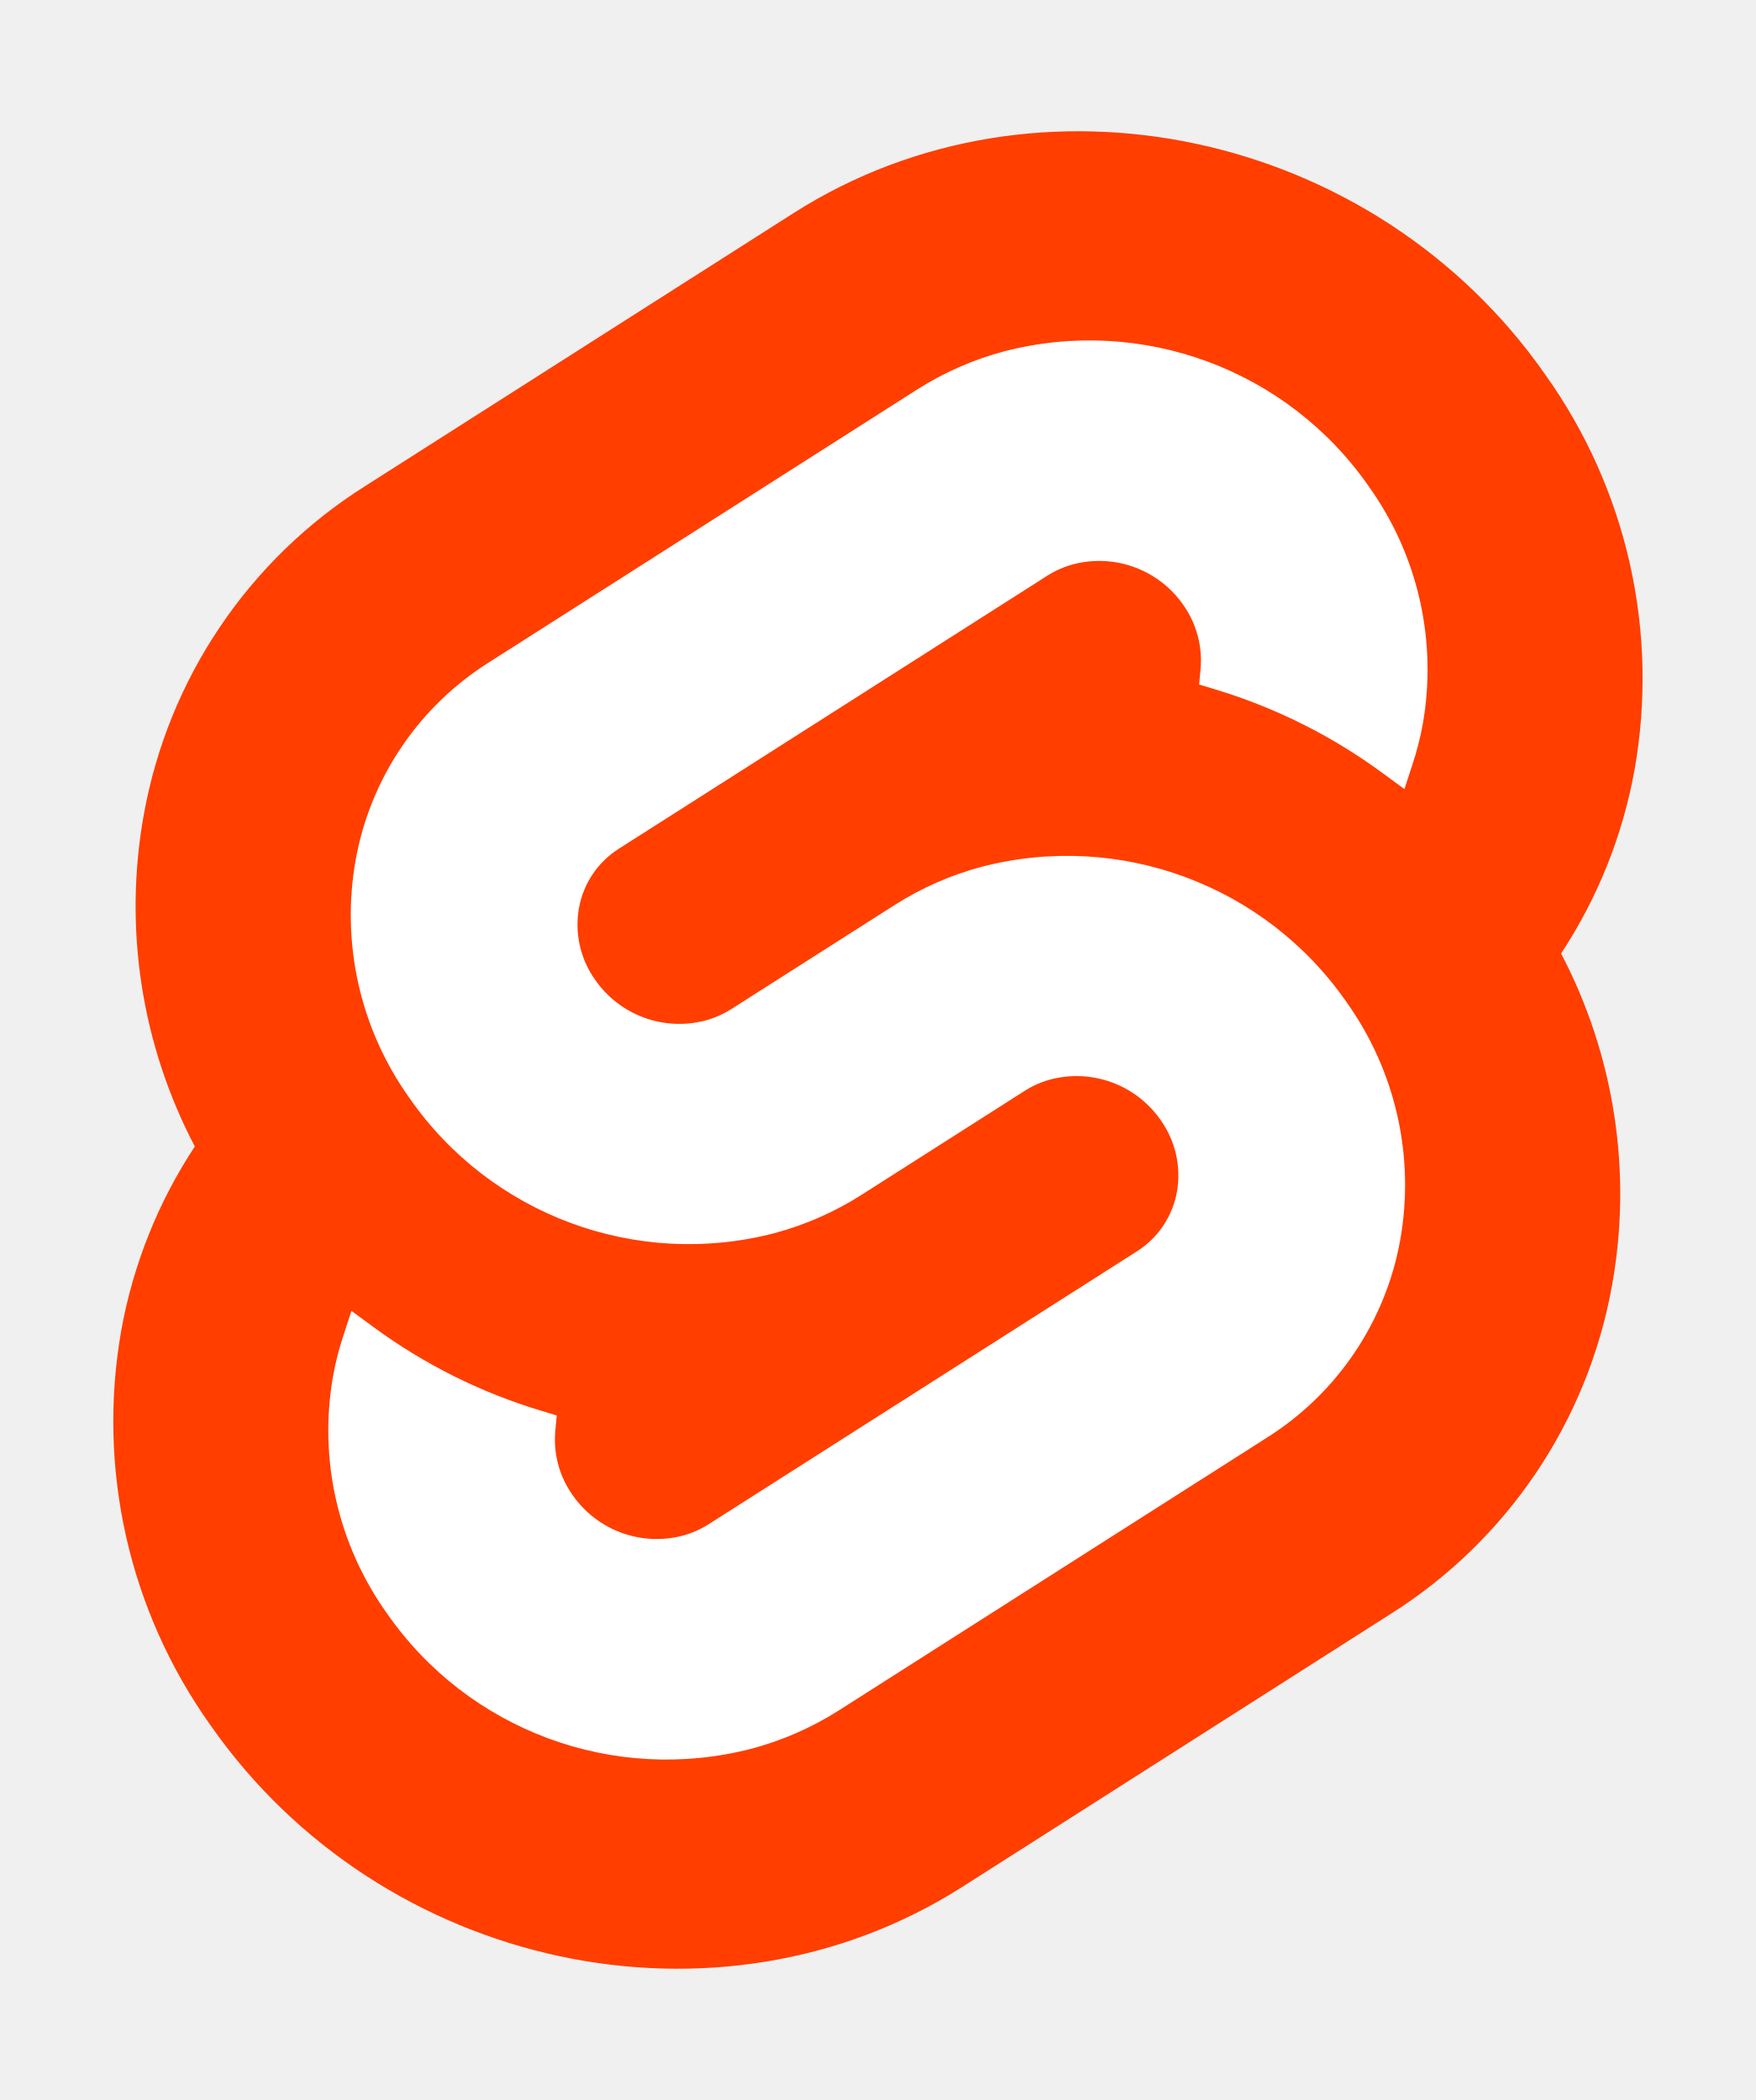
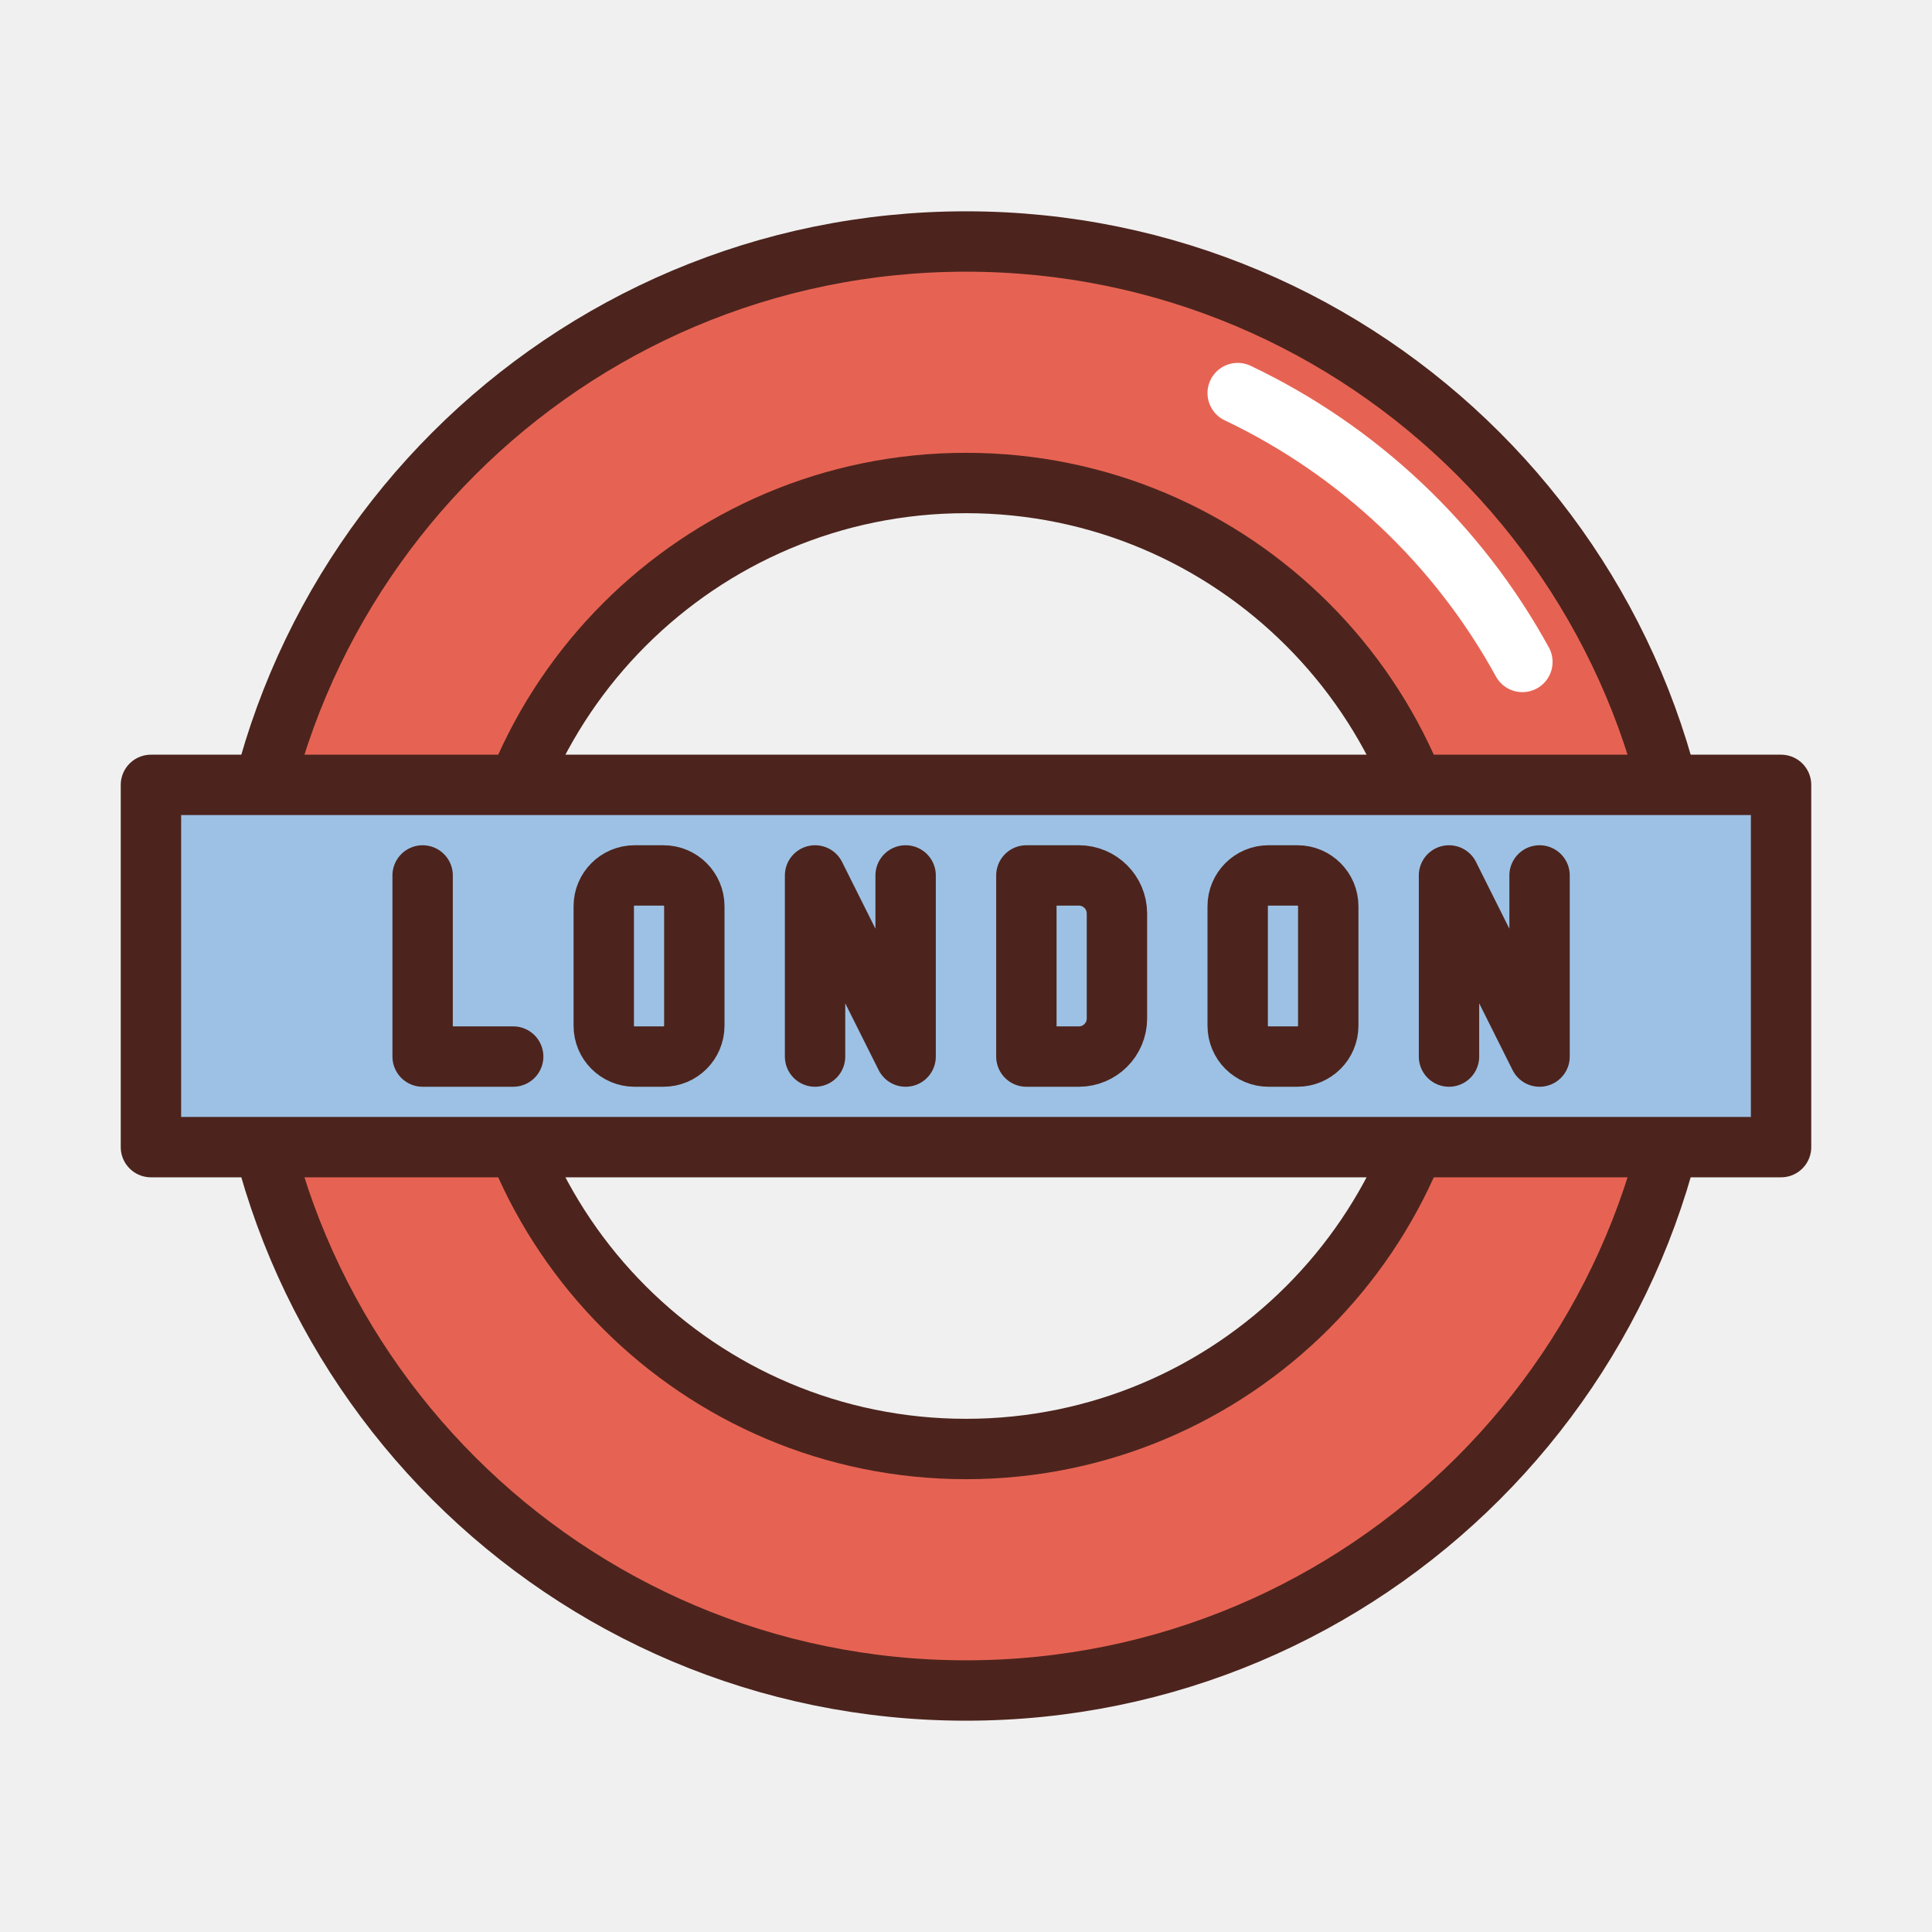
- <svg xmlns="http://www.w3.org/2000/svg" width="107" height="128" viewBox="0 0 107 128">
-   <path d="M94.157 22.819c-10.4-14.885-30.94-19.297-45.792-9.835L22.282 29.608A29.92 29.92 0 0 0 8.764 49.65a31.5 31.5 0 0 0 3.108 20.231 30 30 0 0 0-4.477 11.183 31.9 31.9 0 0 0 5.448 24.116c10.402 14.887 30.942 19.297 45.791 9.835l26.083-16.624A29.92 29.92 0 0 0 98.235 78.35a31.53 31.53 0 0 0-3.105-20.232 30 30 0 0 0 4.474-11.182 31.88 31.88 0 0 0-5.447-24.116" style="fill:#ff3e00" />
-   <path d="M45.817 106.582a20.72 20.72 0 0 1-22.237-8.243 19.17 19.17 0 0 1-3.277-14.503 18 18 0 0 1 .624-2.435l.49-1.498 1.337.981a33.6 33.6 0 0 0 10.203 5.098l.97.294-.09.968a5.85 5.85 0 0 0 1.052 3.878 6.24 6.24 0 0 0 6.695 2.485 5.8 5.8 0 0 0 1.603-.704L69.27 76.28a5.43 5.43 0 0 0 2.45-3.631 5.8 5.8 0 0 0-.987-4.371 6.24 6.24 0 0 0-6.698-2.487 5.7 5.7 0 0 0-1.6.704l-9.953 6.345a19 19 0 0 1-5.296 2.326 20.72 20.72 0 0 1-22.237-8.243 19.17 19.17 0 0 1-3.277-14.502 17.99 17.99 0 0 1 8.13-12.052l26.081-16.623a19 19 0 0 1 5.3-2.329 20.72 20.72 0 0 1 22.237 8.243 19.17 19.17 0 0 1 3.277 14.503 18 18 0 0 1-.624 2.435l-.49 1.498-1.337-.98a33.6 33.6 0 0 0-10.203-5.1l-.97-.294.09-.968a5.86 5.86 0 0 0-1.052-3.878 6.24 6.24 0 0 0-6.696-2.485 5.8 5.8 0 0 0-1.602.704L37.73 51.72a5.42 5.42 0 0 0-2.449 3.63 5.79 5.79 0 0 0 .986 4.372 6.24 6.24 0 0 0 6.698 2.486 5.8 5.8 0 0 0 1.602-.704l9.952-6.342a19 19 0 0 1 5.295-2.328 20.72 20.72 0 0 1 22.237 8.242 19.17 19.17 0 0 1 3.277 14.503 18 18 0 0 1-8.13 12.053l-26.081 16.622a19 19 0 0 1-5.3 2.328" style="fill:#fff" />
+ <svg xmlns="http://www.w3.org/2000/svg" width="800px" height="800px" viewBox="0 0 64 64">
+   <g id="london">
+     <path d="M32,8A24,24,0,1,0,56,32,24,24,0,0,0,32,8Zm0,40A16,16,0,1,1,48,32,16,16,0,0,1,32,48Z" style="fill:#e66353;stroke:#4c241d;stroke-linecap:round;stroke-linejoin:round;stroke-width:2px" />
+     <rect x="5" y="26" width="54" height="12" style="fill:#9dc1e4;stroke:#4c241d;stroke-linecap:round;stroke-linejoin:round;stroke-width:2px" />
+     <polyline points="14 29 14 35 17 35" style="fill:#9dc1e4;stroke:#4c241d;stroke-linecap:round;stroke-linejoin:round;stroke-width:2px" />
+     <rect x="20" y="29" width="3" height="6" rx="1.021" ry="1.021" style="fill:#9dc1e4;stroke:#4c241d;stroke-linecap:round;stroke-linejoin:round;stroke-width:2px" />
+     <path d="M34,29h1.738A1.262,1.262,0,0,1,37,30.262v3.476A1.262,1.262,0,0,1,35.738,35H34a0,0,0,0,1,0,0V29A0,0,0,0,1,34,29Z" style="fill:#9dc1e4;stroke:#4c241d;stroke-linecap:round;stroke-linejoin:round;stroke-width:2px" />
+     <rect x="41" y="29" width="3" height="6" rx="1.021" ry="1.021" style="fill:#9dc1e4;stroke:#4c241d;stroke-linecap:round;stroke-linejoin:round;stroke-width:2px" />
+     <polyline points="27 35 27 29 30 35 30 29" style="fill:#9dc1e4;stroke:#4c241d;stroke-linecap:round;stroke-linejoin:round;stroke-width:2px" />
+     <polyline points="48 35 48 29 51 35 51 29" style="fill:#9dc1e4;stroke:#4c241d;stroke-linecap:round;stroke-linejoin:round;stroke-width:2px" />
+     <path d="M50.431,21.928A21.092,21.092,0,0,0,41,13.021" style="fill:none;stroke:#ffffff;stroke-linecap:round;stroke-linejoin:round;stroke-width:2px" />
+   </g>
</svg>
